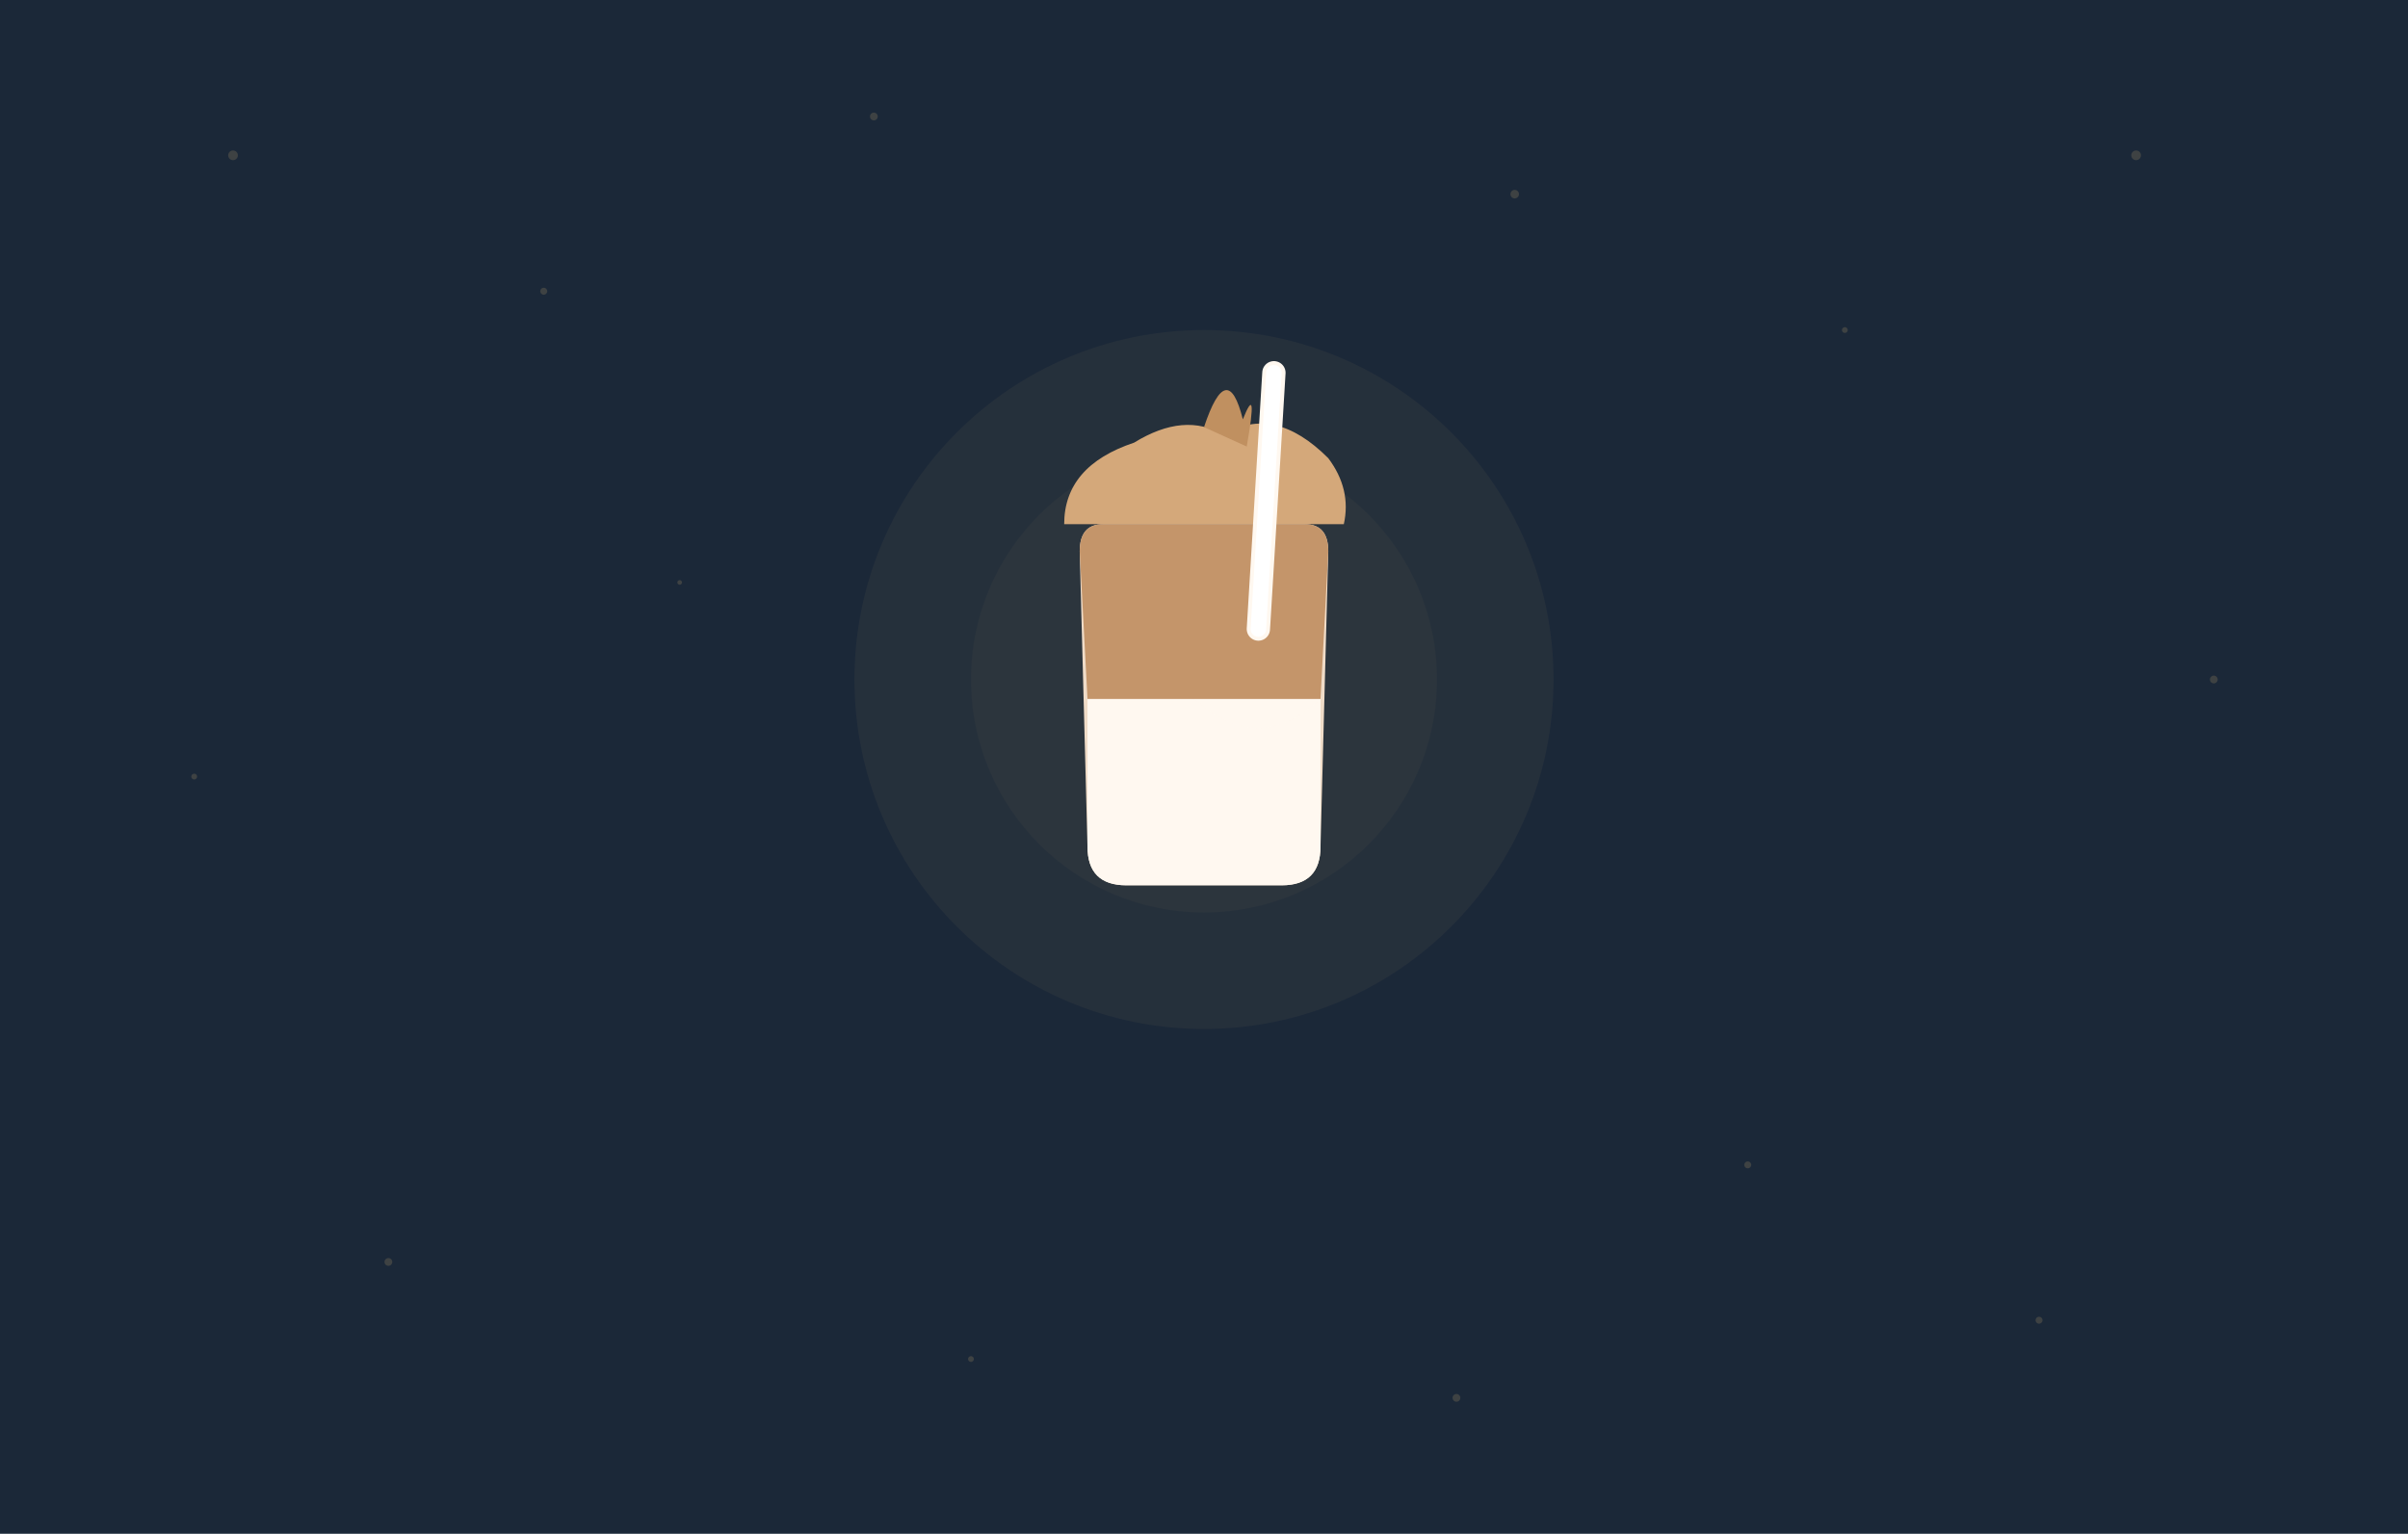
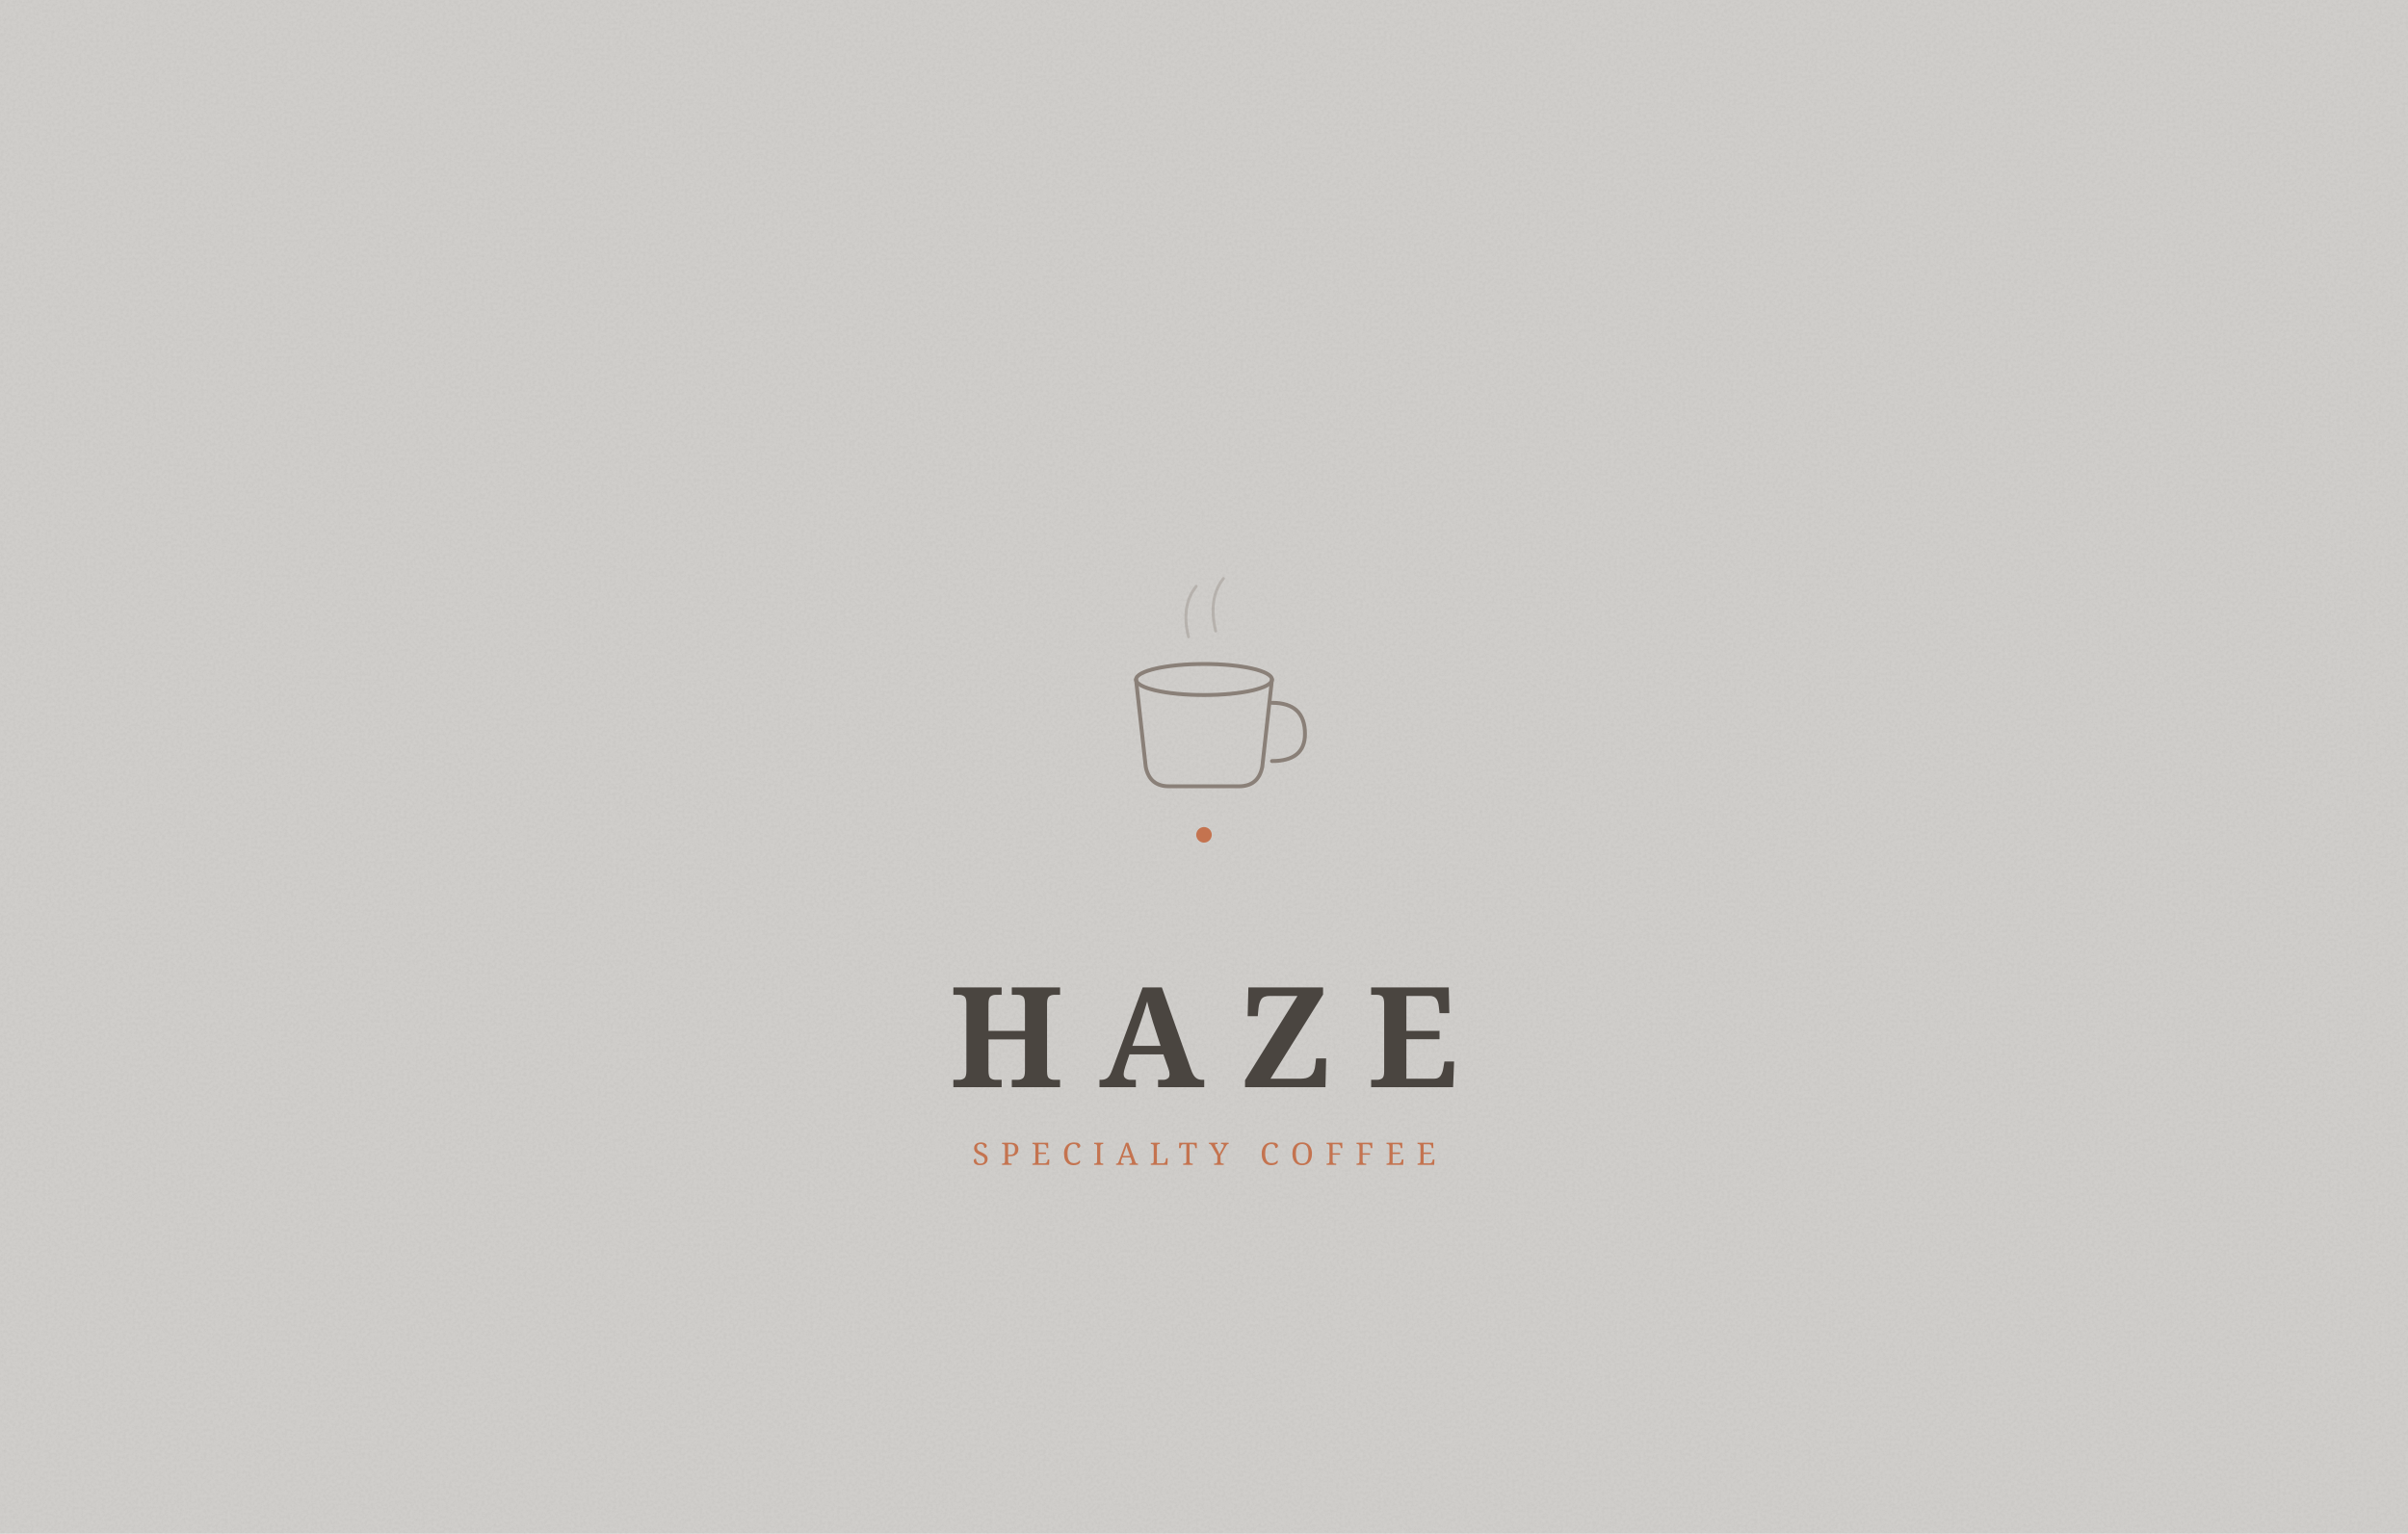
<svg xmlns="http://www.w3.org/2000/svg" viewBox="0 0 1240 790">
-   <rect width="1240" height="790" fill="#1B2838" />
-   <g fill="#C9A96E" opacity="0.2">
-     <circle cx="120" cy="80" r="2.5" />
-     <circle cx="280" cy="150" r="1.8" />
-     <circle cx="450" cy="60" r="2" />
-     <circle cx="780" cy="100" r="2.2" />
-     <circle cx="950" cy="170" r="1.5" />
-     <circle cx="1100" cy="80" r="2.5" />
-     <circle cx="100" cy="400" r="1.5" />
-     <circle cx="1140" cy="350" r="2" />
-     <circle cx="200" cy="650" r="2" />
-     <circle cx="1050" cy="680" r="1.8" />
-     <circle cx="500" cy="700" r="1.5" />
-     <circle cx="750" cy="720" r="2" />
-     <circle cx="350" cy="300" r="1.2" />
-     <circle cx="900" cy="600" r="1.8" />
+   <defs>
+     <filter id="noise1">
+       <feTurbulence type="fractalNoise" baseFrequency="0.65" numOctaves="3" stitchTiles="stitch" />
+       <feColorMatrix type="saturate" values="0" />
+       <feComponentTransfer>
+         <feFuncA type="linear" slope="0.05" />
+       </feComponentTransfer>
+       <feComposite in2="SourceGraphic" operator="over" />
+     </filter>
+   </defs>
+   <rect width="1240" height="790" fill="#FAF8F4" />
+   <rect width="1240" height="790" filter="url(#noise1)" opacity="0.2" />
+   <g transform="translate(620, 340)" fill="none" stroke="#8A8078" stroke-width="2" stroke-linecap="round" stroke-linejoin="round">
+     <path d="M-35,10 L-30,55 Q-28,65 -18,65 L18,65 Q28,65 30,55 L35,10" />
+     <ellipse cx="0" cy="10" rx="35" ry="8" />
+     <path d="M35,22 Q52,22 52,38 Q52,52 35,52" />
+     <path d="M-8,-12 Q-12,-28 -4,-38" stroke-width="1.5" opacity="0.35" />
+     <path d="M6,-15 Q2,-32 10,-42" stroke-width="1.5" opacity="0.35" />
  </g>
-   <circle cx="620" cy="350" r="180" fill="#C9A96E" opacity="0.06" />
-   <circle cx="620" cy="350" r="120" fill="#C9A96E" opacity="0.04" />
-   <g transform="translate(620, 340) scale(2)">
-     <path d="M-32,-28 Q-32,-35 -26,-35 L26,-35 Q32,-35 32,-28 L30,48 Q30,58 20,58 L-20,58 Q-30,58 -30,48Z" fill="#F0DCC8" />
-     <path d="M-30,10 L-30,48 Q-30,58 -20,58 L20,58 Q30,58 30,48 L30,10Z" fill="#FFF8F0" />
-     <path d="M-30,10 Q-15,0 0,12 Q15,24 30,10 L30,10 L-30,10Z" fill="#FFF8F0" opacity="0.3" />
-     <path d="M-32,-28 Q-32,-35 -26,-35 L26,-35 Q32,-35 32,-28 L30,10 L-30,10Z" fill="#C4956A" />
-     <path d="M-36,-35 Q-36,-50 -18,-56 Q-5,-64 5,-58 Q18,-66 32,-52 Q38,-44 36,-35Z" fill="#D4A87A" />
-     <path d="M0,-60 Q6,-78 10,-62 Q14,-72 11,-55" fill="#C09060" />
-     <line x1="18" y1="-74" x2="14" y2="-8" stroke="#FFF8F0" stroke-width="6" stroke-linecap="round" />
-     <line x1="18" y1="-74" x2="14" y2="-8" stroke="white" stroke-width="4" stroke-linecap="round" />
-   </g>
+   <circle cx="620" cy="430" r="4" fill="#C4734F" />
+   <text x="620" y="560" text-anchor="middle" fill="#4A4540" font-family="'Georgia', serif" font-size="72" font-weight="700" letter-spacing="18">HAZE</text>
+   <text x="620" y="600" text-anchor="middle" fill="#C4734F" font-family="'Georgia', serif" font-size="16" letter-spacing="6">SPECIALTY COFFEE</text>
</svg>
